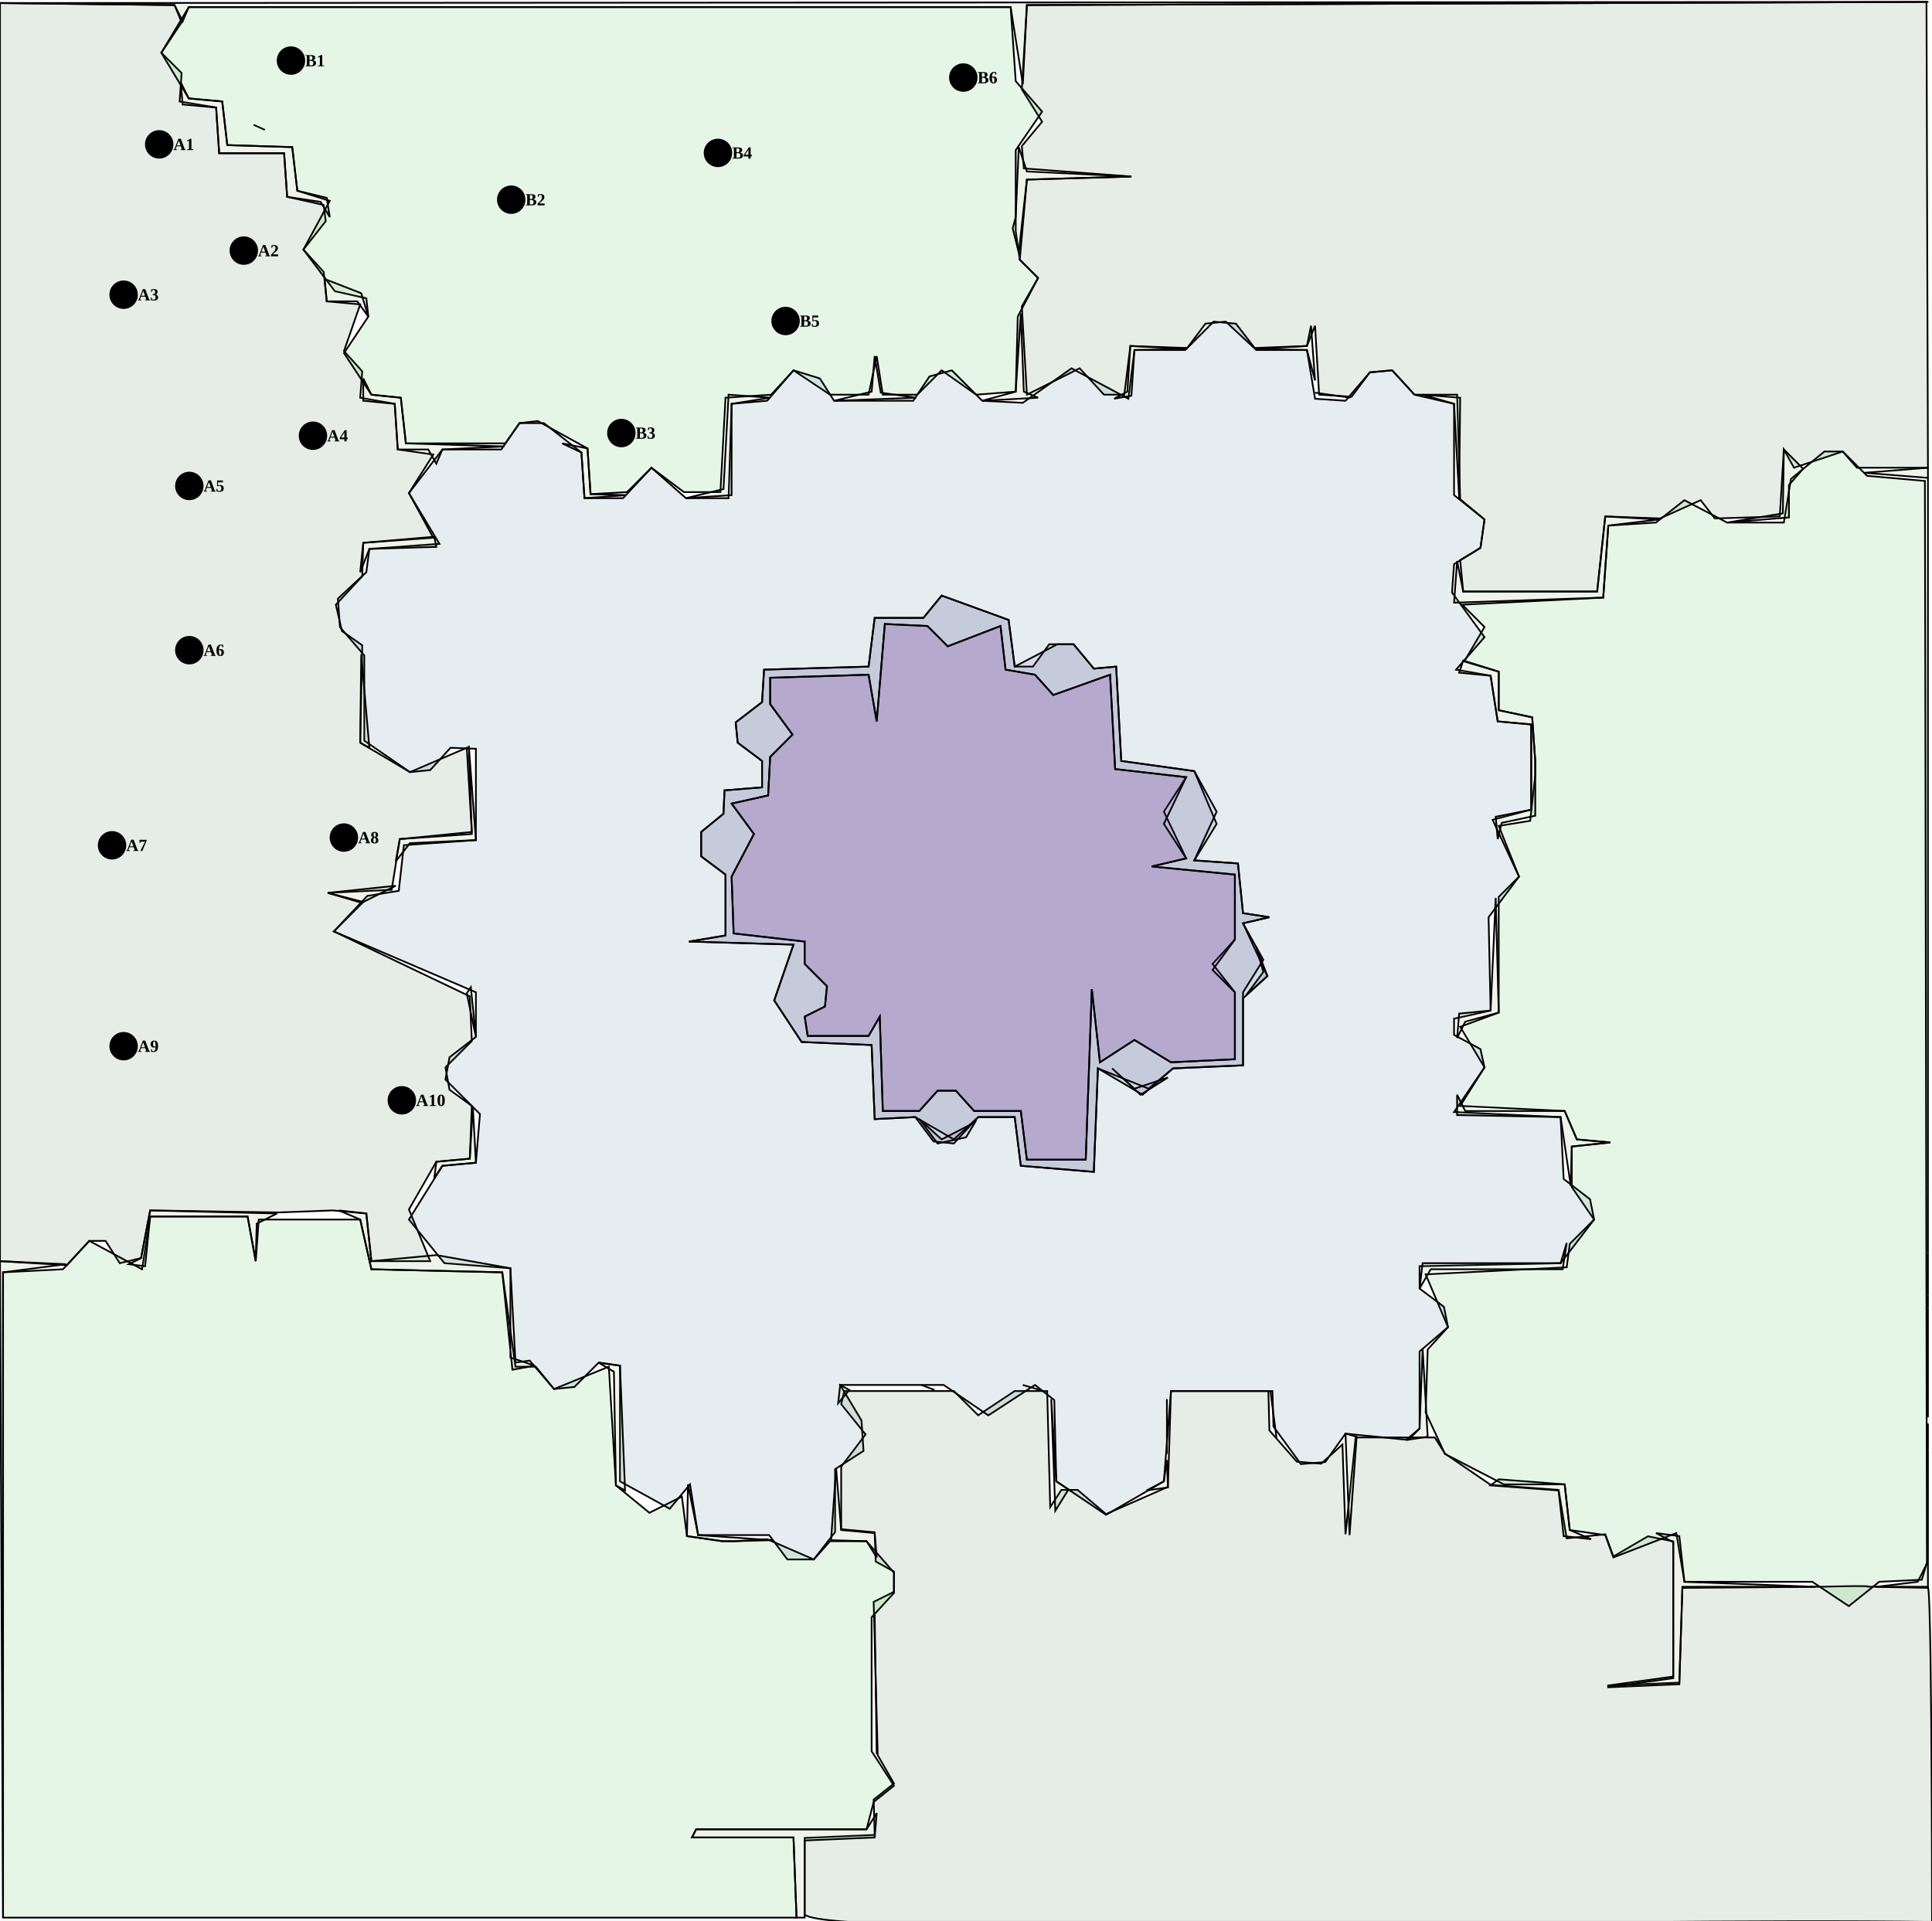
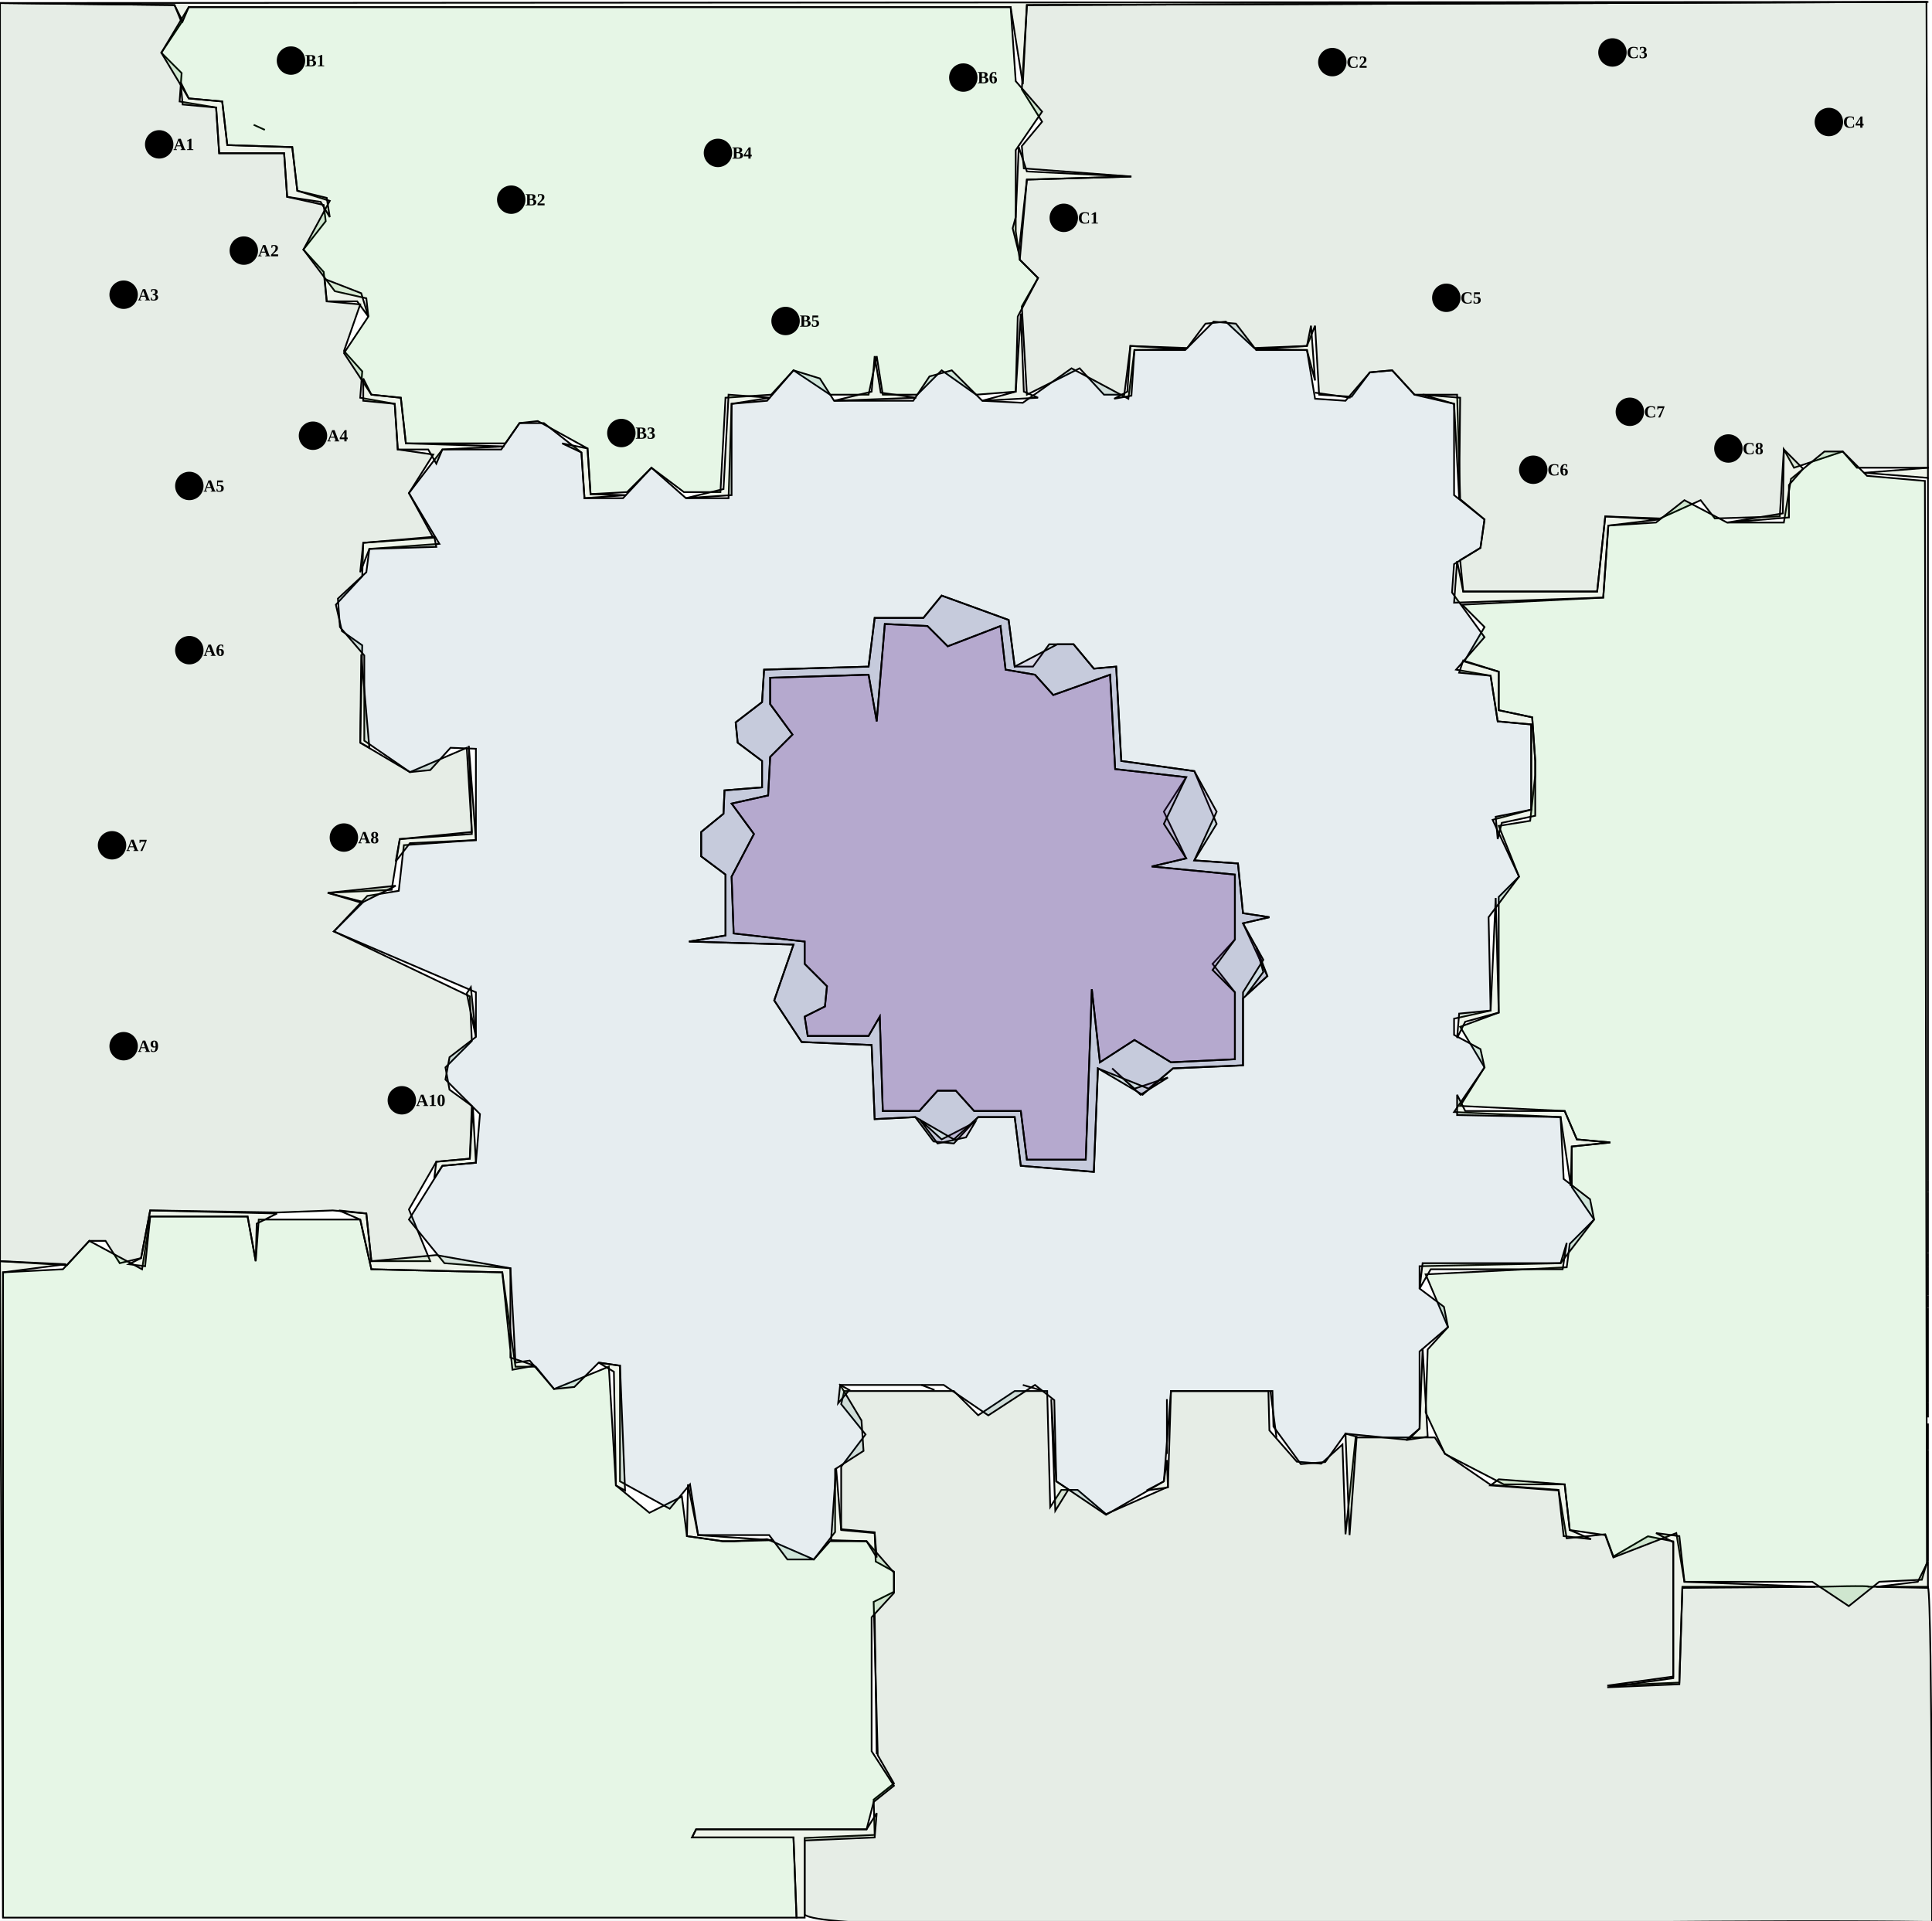
<svg xmlns="http://www.w3.org/2000/svg" width="1360" height="1352" viewBox="0 0 1360 1352">
  <rect x="0" y="0" width="1360" height="1352" fill="white" />
  <g>
    <path d="M 0 2.14 L 122.86 3.57 L 127.86 15.71 L 113.57 37.14 L 127.86 51.43 L 126.43 71.43 L 152.14 75.71 L 154.29 107.86 L 200 107.86 L 202.14 138.57 L 227.86 144.29 L 229.29 155.71 L 213.57 175.71 L 227.86 191.43 L 230 212.14 L 253.57 214.29 L 242.14 247.14 L 255 261.43 L 253.57 280 L 277.86 284.29 L 280 316.43 L 305 320 L 287.86 347.14 L 305 378.57 L 255.71 382.14 L 255 405.71 L 236.43 425.71 L 240.71 444.29 L 255 454.29 L 253.57 522.86 L 288.57 543.57 L 328.57 526.43 L 332.14 585.71 L 281.43 590.71 L 275.71 626.43 L 230.71 628.57 L 255 635.71 L 235 655.71 L 330.71 701.43 L 332.14 732.86 L 313.57 751.43 L 316.43 767.14 L 332.14 778.57 L 330.71 815.71 L 307.14 817.86 L 287.86 851.43 L 302.86 887.86 L 261.43 887.86 L 257.86 854.29 L 234.29 852.14 L 195.71 853.57 L 105.71 852.14 L 99.29 885.71 L 84.29 889.29 L 74.29 873.57 L 62.86 873.57 L 47.14 890.71 L 0 887.86 L 0 2.14 Z" fill="#024701" fill-opacity="0.10" stroke="#000000" stroke-width="1.2" />
    <path d="M 1357.14 329.29 L 1307.14 329.29 L 1297.14 317.86 L 1262.86 329.29 L 1255.71 316.43 L 1252.86 363.57 L 1207.14 365 L 1197.14 352.14 L 1168.57 365 L 1130 363.57 L 1124.29 416.43 L 1030 416.43 L 1027.86 394.29 L 1042.14 385.71 L 1045 365.71 L 1027.86 351.43 L 1025.71 277.86 L 995.71 277.86 L 980 260.71 L 964.29 262.14 L 951.43 279.29 L 928.57 277.86 L 925.71 229.29 L 920 243.57 L 882.86 245 L 862.86 226.43 L 848.57 227.86 L 835.71 245 L 795.71 243.57 L 791.43 277.86 L 777.14 277.86 L 760 259.29 L 722.86 277.86 L 719.29 215.71 L 730.71 195.71 L 717.86 182.86 L 722.86 126.43 L 796.43 124.29 L 720.71 118.57 L 719.29 102.86 L 733.57 85.71 L 719.29 62.86 L 722.86 3.57 L 1356.118 1.352 L 1357.14 329.29 Z" fill="#024701" fill-opacity="0.10" stroke="#000000" stroke-width="1.2" />
    <path d="M1357.14,830.71 L1357.14,336.43 Z" fill="#024701" fill-opacity="0.10" stroke="#000000" stroke-width="1.2" />
    <path d="M1357.14,882.14 L1357.14,839.29 Z" fill="#024701" fill-opacity="0.10" stroke="#000000" stroke-width="1.2" />
    <path d="M1357.14,912.14 L1357.14,892.14 Z" fill="#024701" fill-opacity="0.10" stroke="#000000" stroke-width="1.2" />
    <path d="M1357.14,987.86 L1357.14,920.71 Z" fill="#024701" fill-opacity="0.10" stroke="#000000" stroke-width="1.2" />
    <path d="M1357.14,1099.29 L1357.14,1020.71 Z" fill="#024701" fill-opacity="0.10" stroke="#000000" stroke-width="1.2" />
    <path d="M 566.43 1347.89 L 566.43 1293.91 L 615.71 1291.78 L 615 1266.92 L 629.29 1255.56 L 617.86 1235.67 L 615 1127.72 L 629.29 1120.62 L 629.29 1106.41 L 616.43 1099.31 L 615.71 1078.72 L 592.14 1076.58 L 592.14 1032.56 L 609.29 1009.83 L 592.14 988.517 L 594.29 979.29 L 671.43 979.29 L 688.57 996.333 L 714.29 979.29 L 737.14 979.29 L 739.29 1060.96 L 747.14 1048.89 L 758.57 1048.89 L 778.57 1065.93 L 822.14 1046.75 L 824.29 979.29 L 892.86 979.29 L 893.57 1006.98 L 912.86 1029.01 L 930 1030.42 L 945 1016.92 L 947.14 1080.13 L 954.29 1011.95 L 1010 1011.95 L 1017.14 1023.32 L 1049.29 1045.33 L 1097.14 1048.89 L 1102.86 1082.98 L 1130 1080.13 L 1135.71 1095.76 L 1160 1081.56 L 1177.86 1085.11 L 1177.86 1180.28 L 1131.43 1186.67 L 1182.14 1184.54 L 1184.29 1117.07 L 1282.86 1117.07 C 1282.86 1117.07 1317.16 1116.04 1315.71 1117.07 L 1357.14 1117.07 C 1360.34 1124.97 1359.992 1413.1 1360.071 1361.619 C 1360.118 1330.863 1410.033 1353.778 1360.432 1353.051 C 1127.58 1349.638 585.441 1365.21 566.43 1347.89 Z" fill="#024701" fill-opacity="0.10" stroke="#000000" stroke-width="1.2" style="" />
    <path d="M178.57,87.86 L186.43,91.43 L178.57,87.86 Z" fill="#024701" fill-opacity="0.10" stroke="#000000" stroke-width="1.2" />
    <path d="M398.57,106.43 L398.57,106.43 Z" fill="#024701" fill-opacity="0.10" stroke="#000000" stroke-width="1.2" />
    <path d="M427.14,186.43 L427.14,186.43 Z" fill="#024701" fill-opacity="0.10" stroke="#000000" stroke-width="1.2" />
    <path d="M558.57,207.86 L558.57,207.86 Z" fill="#024701" fill-opacity="0.10" stroke="#000000" stroke-width="1.2" />
    <path d="M692.86,242.14 L692.86,242.14 Z" fill="#024701" fill-opacity="0.10" stroke="#000000" stroke-width="1.2" />
    <path d="M1315.71,937.86 L1315.71,937.86 Z" fill="#024701" fill-opacity="0.10" stroke="#000000" stroke-width="1.2" />
    <path d="M100.00,949.29 L100.00,949.29 Z" fill="#024701" fill-opacity="0.10" stroke="#000000" stroke-width="1.2" />
    <path d="M1184.29,986.43 L1184.29,986.43 Z" fill="#024701" fill-opacity="0.10" stroke="#000000" stroke-width="1.2" />
    <path d="M307.14,1083.57 L307.14,1083.57 Z" fill="#024701" fill-opacity="0.10" stroke="#000000" stroke-width="1.2" />
    <path d="M54.29,1130.71 L54.29,1130.71 Z" fill="#024701" fill-opacity="0.10" stroke="#000000" stroke-width="1.2" />
    <path d="M478.57,1137.86 L478.57,1137.86 Z" fill="#024701" fill-opacity="0.10" stroke="#000000" stroke-width="1.2" />
    <path d="M258.57,1230.71 L258.57,1230.71 Z" fill="#024701" fill-opacity="0.10" stroke="#000000" stroke-width="1.2" />
    <path d="M 2.14 1350 L 2.14 895.71 L 44.29 893.57 L 62.86 873.57 L 100 893.57 L 105.71 856.43 L 174.29 856.43 L 180 887.86 L 182.14 858.57 L 253.57 858.57 L 261.43 893.57 L 353.57 895.71 L 362.86 962.14 L 377.14 962.14 L 390 977.86 L 428.57 962.14 L 433.57 1045.71 L 457.14 1065 L 480 1053.57 L 483.57 1081.43 L 508.57 1085 L 517.14 1085 L 540 1083.57 L 572.86 1097.86 L 584.29 1085 L 610 1085 L 629.29 1107.14 L 629.29 1121.43 L 613.57 1138.57 L 613.57 1232.86 L 629.29 1257.14 L 615 1268.57 L 610 1287.86 L 490 1287.86 L 487.14 1293.57 L 558.57 1293.57 L 560.71 1350 L 2.14 1350 Z" fill="#01a903" fill-opacity="0.10" stroke="#000000" stroke-width="1.2" />
    <path d="M 132.86 5 L 711.43 5 L 715 57.14 L 733.57 78.57 L 715 105.71 L 715 152.86 L 715 162.86 L 717.86 182.86 L 730.71 195.71 L 716.43 222.86 L 715 275.71 L 687.14 277.86 L 662.86 260.71 L 645.71 277.86 L 621.43 277.86 L 617.14 250.71 L 611.43 277.86 L 584.29 277.86 L 558.57 260.71 L 542.86 277.86 L 510.71 280 L 507.14 346.43 L 481.43 346.43 L 458.57 329.29 L 441.43 346.43 L 415.71 347.86 L 413.57 315.71 L 378.57 296.43 L 365.71 297.86 L 355.71 312.14 L 285.71 312.14 L 282.14 280 L 261.43 277.86 L 242.14 248.57 L 259.29 222.86 L 257.86 210 L 235.71 205 L 213.57 175.71 L 232.14 141.43 L 209.29 134.29 L 205.71 103.57 L 160 102.14 L 156.43 71.43 L 132.86 69.29 L 113.57 37.14 L 132.86 5 Z" fill="#01a903" fill-opacity="0.10" stroke="#000000" stroke-width="1.2" />
    <path d="M 1284.29 317.86 L 1297.14 317.86 L 1314.29 335 L 1355 338.57 L 1356.43 1100 L 1352.86 1112.14 L 1322.86 1113.57 L 1301.43 1130.71 L 1275.71 1113.57 L 1185.71 1113.57 L 1180 1079.29 L 1135.71 1096.43 L 1130 1080.71 L 1105 1077.14 L 1101.43 1045 L 1058.57 1045 L 1017.14 1023.57 L 1003.57 994.29 L 1005 950 L 1019.29 934.29 L 1003.57 897.14 L 1102.86 892.14 L 1105 875.71 L 1122.14 858.57 L 1106.43 835.71 L 1106.43 807.14 L 1133.57 804.29 L 1110 802.14 L 1101.43 782.14 L 1027.86 778.57 L 1045 751.43 L 1027.86 722.86 L 1055 712.86 L 1055 631.43 L 1069.29 617.14 L 1055 581.43 L 1077.14 577.86 L 1080.71 545.71 L 1080.71 535.71 L 1078.57 505 L 1055 500 L 1055 472.86 L 1030.71 465.71 L 1045 441.43 L 1029.29 425.71 L 1128.57 420.71 L 1132.14 370 L 1165.71 367.86 L 1185.71 352.14 L 1215.71 367.86 L 1255.71 367.86 L 1260.71 337.14 L 1284.29 317.86 Z" fill="#01a903" fill-opacity="0.10" stroke="#000000" stroke-width="1.2" />
    <path d="M 854.29 226.43 L 870 227.86 L 884.29 246.43 L 920 246.43 L 925.71 280.71 L 947.14 282.14 L 964.29 262.14 L 980 260.71 L 995.71 277.86 L 1023.57 284.29 L 1023.57 348.57 L 1045 365.71 L 1042.14 385.71 L 1023.57 397.14 L 1022.14 417.14 L 1045 448.57 L 1025 471.43 L 1049.29 475.71 L 1054.29 507.86 L 1077.86 510 L 1077.86 570 L 1050.71 577.14 L 1069.29 617.14 L 1047.86 645.71 L 1049.29 711.43 L 1023.57 717.14 L 1023.57 728.57 L 1042.14 738.57 L 1045 751.43 L 1023.57 782.86 L 1098.57 786.43 L 1100.71 830 L 1119.29 844.29 L 1122.14 858.57 L 1098.57 889.29 L 999.29 891.43 L 999.29 907.14 L 1016.43 920 L 1019.29 934.29 L 999.29 951.43 L 999.29 1005.71 L 990 1013.57 L 947.14 1009.29 L 932.86 1029.29 L 915.71 1030.71 L 896.43 1004.29 L 895.71 979.29 L 824.29 979.29 L 819.29 1042.86 L 778.57 1066.43 L 743.57 1042.86 L 742.14 985.71 L 728.57 975 L 695.71 996.43 L 664.29 975 L 591.43 975 L 606.43 1000 L 607.86 1021.43 L 587.86 1034.29 L 587.86 1078.57 L 572.86 1097.86 L 554.29 1097.86 L 541.43 1080.71 L 491.43 1080.71 L 485.71 1045 L 471.43 1062.14 L 436.43 1042.86 L 436.43 961.43 L 421.43 959.29 L 404.29 976.43 L 390 977.86 L 372.86 957.86 L 362.86 959.29 L 359.29 892.86 L 312.86 889.29 L 287.86 858.57 L 311.43 820.71 L 335 818.57 L 337.86 784.29 L 313.57 760 L 316.43 744.29 L 335 730 L 335 698.57 L 235 655.71 L 258.57 630.71 L 280.71 627.14 L 284.29 595 L 335 591.43 L 335 527.14 L 317.14 526.43 L 302.86 542.14 L 288.57 543.57 L 256.43 521.43 L 256.43 461.43 L 239.29 441.43 L 237.86 421.43 L 257.86 402.86 L 260 386.43 L 309.29 382.86 L 287.86 347.14 L 311.43 316.43 L 352.86 316.43 L 365.71 297.86 L 382.86 297.86 L 409.29 318.57 L 411.43 350.71 L 438.57 350.71 L 458.57 329.29 L 482.86 350.71 L 512.86 350.71 L 515 284.29 L 540 282.14 L 558.57 260.71 L 577.14 266.43 L 587.14 282.14 L 642.86 282.14 L 654.29 265 L 670 260.71 L 691.43 282.14 L 720 283.57 L 754.29 259.29 L 794.29 280.71 L 798.57 246.43 L 834.29 246.43 L 854.29 226.43 Z" fill="#034e6a" fill-opacity="0.10" stroke="#000000" stroke-width="1.2" />
    <path d="M662.86,419.29 L650.00,435.00 L615.71,435.00 L611.43,469.29 L537.86,471.43 L536.43,494.29 L517.86,508.57 L519.29,522.86 L536.43,535.71 L536.43,554.29 L510.00,556.43 L509.29,572.86 L493.57,585.71 L493.57,602.86 L510.71,615.71 L510.71,658.57 L485.00,662.86 L558.57,665.00 L545.00,704.29 L564.29,733.57 L613.57,735.71 L615.71,787.86 L644.29,786.43 L657.14,803.57 L671.43,805.00 L688.57,786.43 L714.29,786.43 L718.57,820.71 L770.00,825.00 L772.86,752.14 L804.29,770.71 L825.71,752.14 L875.00,750.00 L875.00,702.86 L892.14,687.14 L875.00,650.00 L893.57,645.71 L875.00,642.86 L871.43,607.86 L840.71,605.71 L856.43,580.00 L840.71,542.86 L789.29,535.71 L785.71,469.29 L770.00,470.71 L755.71,453.57 L738.57,453.57 L727.14,469.29 L714.29,469.29 L710.00,436.43 L662.86,419.29 Z" fill="#034e6a" fill-opacity="0.10" stroke="#000000" stroke-width="1.2" />
    <path d="M798.57,423.57 L798.57,423.57 Z" fill="#034e6a" fill-opacity="0.10" stroke="#000000" stroke-width="1.2" />
    <path d="M622.86,439.29 L652.86,440.71 L667.14,455.00 L704.29,440.71 L707.86,471.43 L728.57,475.00 L741.43,489.29 L781.43,475.00 L785.00,541.43 L835.00,547.14 L819.29,571.43 L835.00,604.29 L810.71,610.00 L869.29,615.71 L869.29,661.43 L853.57,678.57 L869.29,698.57 L869.29,745.71 L824.29,747.86 L798.57,732.14 L774.29,747.86 L768.57,696.43 L764.29,816.43 L722.86,816.43 L718.57,782.14 L685.71,782.14 L672.86,767.86 L660.00,767.86 L647.14,782.14 L621.43,782.14 L619.29,715.71 L611.43,729.29 L568.57,729.29 L566.43,715.71 L580.71,708.57 L582.14,694.29 L566.43,678.57 L566.43,662.86 L516.43,657.14 L515.00,617.14 L530.71,587.14 L515.00,565.71 L540.71,560.00 L542.14,532.86 L557.86,517.14 L542.14,495.71 L542.14,477.14 L611.43,475.00 L617.14,507.86 L622.86,439.29 Z" fill="#600880" fill-opacity="0.10" stroke="#000000" stroke-width="1.2" />
    <path d="M738.57,453.57 L738.57,453.57 Z" fill="#600880" fill-opacity="0.10" stroke="#000000" stroke-width="1.2" />
    <path d="M884.29,666.43 L892.14,687.14 L877.14,700.71 L889.29,684.29 L884.29,666.43 Z" fill="#600880" fill-opacity="0.10" stroke="#000000" stroke-width="1.2" />
    <path d="M782.86,752.14 L798.57,766.43 L822.14,758.57 L802.86,770.71 L782.86,752.14 Z" fill="#600880" fill-opacity="0.10" stroke="#000000" stroke-width="1.2" />
    <path d="M647.14,787.86 L662.86,802.14 L686.43,790.00 L680.00,800.71 L660.00,805.00 L647.14,787.86 Z" fill="#600880" fill-opacity="0.10" stroke="#000000" stroke-width="1.2" />
    <path d="M891.43,837.86 L891.43,837.86 Z" fill="#600880" fill-opacity="0.10" stroke="#000000" stroke-width="1.2" />
    <path d="M914.29,839.29 L914.29,839.29 Z" fill="#600880" fill-opacity="0.10" stroke="#000000" stroke-width="1.2" />
    <path d="M900.00,840.71 L900.00,840.71 Z" fill="#600880" fill-opacity="0.10" stroke="#000000" stroke-width="1.2" />
    <path d="M921.43,840.71 L921.43,840.71 Z" fill="#600880" fill-opacity="0.10" stroke="#000000" stroke-width="1.2" />
    <path d="M724.29,887.86 L724.29,887.86 Z" fill="#600880" fill-opacity="0.10" stroke="#000000" stroke-width="1.2" />
    <path d="M727.14,902.14 L727.14,902.14 Z" fill="#600880" fill-opacity="0.10" stroke="#000000" stroke-width="1.2" />
    <path d="M735.71,902.14 L735.71,902.14 Z" fill="#600880" fill-opacity="0.10" stroke="#000000" stroke-width="1.2" />
    <path d="M742.86,903.57 L742.86,903.57 Z" fill="#600880" fill-opacity="0.10" stroke="#000000" stroke-width="1.2" />
    <path d="M562.86,960.71 L562.86,960.71 Z" fill="#600880" fill-opacity="0.10" stroke="#000000" stroke-width="1.2" />
    <path d="M515.71,969.29 L515.71,969.29 Z" fill="#600880" fill-opacity="0.10" stroke="#000000" stroke-width="1.2" />
    <path d="M565.71,969.29 L565.71,969.29 Z" fill="#600880" fill-opacity="0.10" stroke="#000000" stroke-width="1.2" />
    <path d="M 1357.471 1.352 L 722.86 3.57 L 720 59.29 L 711.43 5 L 132.86 5 L 128.57 15 L 122.86 3.57 L 0 2.14 L 1357.471 1.352 Z" fill="#528c2a" fill-opacity="0.10" stroke="#000000" stroke-width="1.2" />
    <path d="M1357.14,336.43 L1312.14,332.86 L1357.14,329.29 Z" fill="#528c2a" fill-opacity="0.10" stroke="#000000" stroke-width="1.2" />
    <path d="M1357.14,839.29 L1357.14,830.71 Z" fill="#528c2a" fill-opacity="0.10" stroke="#000000" stroke-width="1.2" />
    <path d="M0.00,887.86 L46.43,890.00 L2.14,895.71 L2.14,1350.00 Z" fill="#528c2a" fill-opacity="0.10" stroke="#000000" stroke-width="1.2" />
    <path d="M1357.14,892.14 L1357.14,882.14 Z" fill="#528c2a" fill-opacity="0.10" stroke="#000000" stroke-width="1.2" />
    <path d="M1357.14,920.71 L1357.14,912.14 Z" fill="#528c2a" fill-opacity="0.10" stroke="#000000" stroke-width="1.2" />
    <path d="M1357.14,997.86 L1357.14,987.86 Z" fill="#528c2a" fill-opacity="0.10" stroke="#000000" stroke-width="1.2" />
    <path d="M1357.14,1020.71 L1357.14,1002.14 Z" fill="#528c2a" fill-opacity="0.10" stroke="#000000" stroke-width="1.2" />
    <path d="M1357.14,1117.86 L1320.71,1117.14 L1350.00,1113.57 L1357.14,1099.29 Z" fill="#528c2a" fill-opacity="0.10" stroke="#000000" stroke-width="1.2" />
    <path d="M 560.71 1350 L 558.57 1293.57 L 487.14 1293.57 L 490 1287.86 L 610 1287.86 L 617.14 1276.43 L 615.71 1293.57 L 566.43 1295.71 L 566.43 1350 L 560.71 1350 Z" fill="#528c2a" fill-opacity="0.10" stroke="#000000" stroke-width="1.2" />
    <path d="M511.43,42.14 L511.43,42.14 Z" fill="#528c2a" fill-opacity="0.10" stroke="#000000" stroke-width="1.2" />
    <path d="M127.14,57.86 L132.86,69.29 L156.43,71.43 L160.00,102.14 L205.71,103.57 L209.29,134.29 L230.00,139.29 L232.14,152.86 L225.71,142.14 L202.14,138.57 L200.00,107.86 L154.29,107.86 L152.14,75.71 L128.57,73.57 L127.14,57.86 Z" fill="#528c2a" fill-opacity="0.10" stroke="#000000" stroke-width="1.2" />
    <path d="M181.43,69.29 L181.43,69.29 Z" fill="#528c2a" fill-opacity="0.10" stroke="#000000" stroke-width="1.2" />
    <path d="M 717.14 103.57 L 722.86 120.71 L 796.43 124.29 L 722.86 126.43 L 717.14 177.86 L 712.86 160.71 L 715 152.86 L 717.14 103.57 Z" fill="#528c2a" fill-opacity="0.10" stroke="#000000" stroke-width="1.2" />
    <path d="M427.14,166.43 L427.14,166.43 Z" fill="#528c2a" fill-opacity="0.10" stroke="#000000" stroke-width="1.2" />
    <path d="M772.86,173.57 L772.86,173.57 Z" fill="#528c2a" fill-opacity="0.10" stroke="#000000" stroke-width="1.2" />
    <path d="M228.57,196.43 L254.29,206.43 L259.29,222.86 L251.43,212.14 L230.00,212.14 L228.57,196.43 Z" fill="#528c2a" fill-opacity="0.10" stroke="#000000" stroke-width="1.2" />
    <path d="M691.43,220.71 L691.43,220.71 Z" fill="#528c2a" fill-opacity="0.10" stroke="#000000" stroke-width="1.2" />
    <path d="M718.57,220.71 L720.71,275.71 L730.71,280.00 L691.43,282.14 L715.00,275.71 L718.57,220.71 Z" fill="#528c2a" fill-opacity="0.10" stroke="#000000" stroke-width="1.2" />
    <path d="M922.86,229.29 L925.71,267.86 L920.00,246.43 L883.57,245.71 L920.00,243.57 L922.86,229.29 Z" fill="#528c2a" fill-opacity="0.10" stroke="#000000" stroke-width="1.2" />
    <path d="M795.71,243.57 L835.00,245.71 L798.57,246.43 L796.43,278.57 L784.29,280.71 L793.57,275.71 L795.71,243.57 Z" fill="#528c2a" fill-opacity="0.10" stroke="#000000" stroke-width="1.2" />
    <path d="M615.71,250.71 L620.00,276.43 L645.00,280.00 L587.14,282.14 L613.57,275.71 L615.71,250.71 Z" fill="#528c2a" fill-opacity="0.10" stroke="#000000" stroke-width="1.2" />
    <path d="M490.00,259.29 L490.00,259.29 Z" fill="#528c2a" fill-opacity="0.10" stroke="#000000" stroke-width="1.2" />
    <path d="M255.71,266.43 L261.43,277.86 L282.14,280.00 L285.71,312.14 L355.00,314.29 L311.43,316.43 L307.14,326.43 L301.43,316.43 L280.00,316.43 L277.86,284.29 L255.71,282.14 L255.71,266.43 Z" fill="#528c2a" fill-opacity="0.10" stroke="#000000" stroke-width="1.2" />
    <path d="M925.71,276.43 L950.71,280.00 L925.71,276.43 Z" fill="#528c2a" fill-opacity="0.10" stroke="#000000" stroke-width="1.2" />
    <path d="M512.86,277.86 L542.14,280.00 L515.00,284.29 L515.00,348.57 L482.86,350.71 L509.29,344.29 L512.86,277.86 Z" fill="#528c2a" fill-opacity="0.10" stroke="#000000" stroke-width="1.2" />
    <path d="M1001.43,277.86 L1027.86,280.00 L1027.14,350.71 L1023.57,284.29 L1001.43,277.86 Z" fill="#528c2a" fill-opacity="0.10" stroke="#000000" stroke-width="1.2" />
    <path d="M395.71,312.14 L413.57,315.71 L415.71,347.86 L440.71,348.57 L411.43,350.71 L409.29,318.57 L395.71,312.14 Z" fill="#528c2a" fill-opacity="0.10" stroke="#000000" stroke-width="1.2" />
    <path d="M1255.71,316.43 L1269.29,330.00 L1259.29,341.43 L1259.29,364.29 L1215.71,367.86 L1255.00,361.43 L1255.71,316.43 Z" fill="#528c2a" fill-opacity="0.10" stroke="#000000" stroke-width="1.2" />
    <path d="M1130.00,363.57 L1167.86,365.71 L1132.14,370.00 L1128.57,420.71 L1023.57,424.29 L1025.71,395.00 L1030.00,416.43 L1124.29,416.43 L1130.00,363.57 Z" fill="#528c2a" fill-opacity="0.10" stroke="#000000" stroke-width="1.2" />
    <path d="M305.71,377.86 L307.14,385.00 L260.00,386.43 L253.57,402.86 L255.71,382.14 L305.71,377.86 Z" fill="#528c2a" fill-opacity="0.10" stroke="#000000" stroke-width="1.2" />
    <path d="M1292.86,400.71 L1292.86,400.71 Z" fill="#528c2a" fill-opacity="0.10" stroke="#000000" stroke-width="1.2" />
    <path d="M1302.86,417.86 L1302.86,417.86 Z" fill="#528c2a" fill-opacity="0.10" stroke="#000000" stroke-width="1.2" />
    <path d="M254.29,460.71 L260.00,526.43 L253.57,522.86 L254.29,460.71 Z" fill="#528c2a" fill-opacity="0.10" stroke="#000000" stroke-width="1.2" />
    <path d="M 1030 465 L 1055 472.86 L 1055 500 L 1078.57 505 L 1080.71 535.71 L 1080.71 545.71 L 1080.71 574.29 L 1057.14 579.29 L 1054.29 590.71 L 1052.86 575 L 1077.86 570 L 1077.86 510 L 1054.29 507.86 L 1049.29 475.71 L 1027.14 473.57 L 1030 465 Z" fill="#528c2a" fill-opacity="0.10" stroke="#000000" stroke-width="1.2" />
    <path d="M1217.14,519.29 L1217.14,519.29 Z" fill="#528c2a" fill-opacity="0.10" stroke="#000000" stroke-width="1.2" />
    <path d="M330.00,525.00 L335.00,591.43 L288.57,593.57 L278.57,606.43 L281.43,590.71 L332.14,587.14 L330.00,525.00 Z" fill="#528c2a" fill-opacity="0.10" stroke="#000000" stroke-width="1.2" />
    <path d="M1127.14,557.86 L1127.14,557.86 Z" fill="#528c2a" fill-opacity="0.10" stroke="#000000" stroke-width="1.2" />
    <path d="M1232.86,607.86 L1232.86,607.86 Z" fill="#528c2a" fill-opacity="0.10" stroke="#000000" stroke-width="1.2" />
    <path d="M278.57,623.57 L255.71,635.00 L230.71,628.57 L278.57,623.57 Z" fill="#528c2a" fill-opacity="0.10" stroke="#000000" stroke-width="1.2" />
    <path d="M1052.86,632.14 L1055.00,712.86 L1031.43,719.29 L1025.71,730.71 L1027.14,713.57 L1049.29,711.43 L1052.86,632.14 Z" fill="#528c2a" fill-opacity="0.10" stroke="#000000" stroke-width="1.2" />
    <path d="M1292.86,647.86 L1292.86,647.86 Z" fill="#528c2a" fill-opacity="0.10" stroke="#000000" stroke-width="1.2" />
    <path d="M 328.57 699.29 L 331.43 695 L 335 730 L 328.57 699.29 Z" fill="#528c2a" fill-opacity="0.10" stroke="#000000" stroke-width="1.2" />
    <path d="M1025.71,770.71 L1031.43,782.14 L1101.43,782.14 L1110.00,802.14 L1133.57,804.29 L1106.43,807.14 L1105.71,835.00 L1098.57,786.43 L1025.71,785.00 L1025.71,770.71 Z" fill="#528c2a" fill-opacity="0.10" stroke="#000000" stroke-width="1.2" />
    <path d="M332.86,779.29 L335.00,818.57 L311.43,820.71 L305.71,829.29 L307.14,817.86 L330.71,815.71 L332.86,779.29 Z" fill="#528c2a" fill-opacity="0.10" stroke="#000000" stroke-width="1.2" />
    <path d="M 99.29 885.71 L 105.71 852.14 L 195 854.29 L 180.71 861.43 L 180 887.86 L 174.29 856.43 L 105.71 856.43 L 102.14 891.43 L 90.71 890 L 99.29 885.71 Z" fill="#528c2a" fill-opacity="0.10" stroke="#000000" stroke-width="1.2" />
    <path d="M 238.57 852.14 L 257.86 854.29 L 261.43 887.86 L 307.14 883.57 L 359.29 892.86 L 359.29 955.71 L 376.43 961.43 L 360.71 964.29 L 353.57 895.71 L 261.43 893.57 L 253.57 858.57 L 238.57 852.14 Z" fill="#528c2a" fill-opacity="0.10" stroke="#000000" stroke-width="1.2" />
    <path d="M1102.86,875.00 L1100.00,893.57 L1007.14,893.57 L999.29,907.14 L1001.43,889.29 L1098.57,889.29 L1102.86,875.00 Z" fill="#528c2a" fill-opacity="0.10" stroke="#000000" stroke-width="1.2" />
    <path d="M1180.00,925.00 L1180.00,925.00 Z" fill="#528c2a" fill-opacity="0.10" stroke="#000000" stroke-width="1.2" />
    <path d="M107.14,943.57 L107.14,943.57 Z" fill="#528c2a" fill-opacity="0.10" stroke="#000000" stroke-width="1.2" />
    <path d="M1001.43,949.29 L1005.00,1011.43 L991.43,1013.57 L999.29,1005.71 L1001.43,949.29 Z" fill="#528c2a" fill-opacity="0.10" stroke="#000000" stroke-width="1.2" />
    <path d="M421.43,959.29 L436.43,961.43 L440.00,1049.29 L433.57,1045.71 L432.14,965.71 L421.43,959.29 Z" fill="#528c2a" fill-opacity="0.10" stroke="#000000" stroke-width="1.2" />
    <path d="M1184.29,965.00 L1184.29,965.00 Z" fill="#528c2a" fill-opacity="0.10" stroke="#000000" stroke-width="1.2" />
    <path d="M591.43,975.00 L597.86,978.57 L590.00,987.86 L591.43,975.00 Z" fill="#528c2a" fill-opacity="0.10" stroke="#000000" stroke-width="1.2" />
    <path d="M648.57,975.00 L657.86,978.57 L648.57,975.00 Z" fill="#528c2a" fill-opacity="0.10" stroke="#000000" stroke-width="1.2" />
    <path d="M664.29,975.00 L664.29,975.00 Z" fill="#528c2a" fill-opacity="0.10" stroke="#000000" stroke-width="1.2" />
    <path d="M720.00,975.00 L732.14,978.57 L720.00,975.00 Z" fill="#528c2a" fill-opacity="0.10" stroke="#000000" stroke-width="1.2" />
    <path d="M894.29,979.29 L898.57,1012.14 L894.29,979.29 Z" fill="#528c2a" fill-opacity="0.10" stroke="#000000" stroke-width="1.2" />
    <path d="M1271.43,980.71 L1271.43,980.71 Z" fill="#528c2a" fill-opacity="0.10" stroke="#000000" stroke-width="1.2" />
    <path d="M740.00,985.00 L743.57,1042.86 L752.14,1048.57 L742.86,1063.57 L740.00,985.00 Z" fill="#528c2a" fill-opacity="0.10" stroke="#000000" stroke-width="1.2" />
    <path d="M821.43,985.00 L821.43,1023.57 L821.43,985.00 Z" fill="#528c2a" fill-opacity="0.10" stroke="#000000" stroke-width="1.2" />
    <path d="M947.14,1009.29 L955.00,1011.43 L950.00,1080.71 L947.14,1009.29 Z" fill="#528c2a" fill-opacity="0.10" stroke="#000000" stroke-width="1.2" />
    <path d="M 1049.29 1045.71 L 1055 1041.43 L 1101.43 1045 L 1105 1077.14 L 1120 1083.57 L 1100.71 1081.43 L 1097.14 1049.29 L 1049.29 1045.71 Z" fill="#528c2a" fill-opacity="0.10" stroke="#000000" stroke-width="1.2" />
    <path d="M821.43,1027.86 L822.14,1047.14 L807.14,1049.29 L819.29,1042.86 L821.43,1027.86 Z" fill="#528c2a" fill-opacity="0.10" stroke="#000000" stroke-width="1.2" />
    <path d="M588.57,1033.57 L592.14,1077.14 L615.71,1079.29 L617.14,1096.43 L610.00,1085.00 L585.00,1084.29 L588.57,1033.57 Z" fill="#528c2a" fill-opacity="0.10" stroke="#000000" stroke-width="1.2" />
    <path d="M237.14,1037.86 L237.14,1037.86 Z" fill="#528c2a" fill-opacity="0.10" stroke="#000000" stroke-width="1.2" />
    <path d="M 484.29 1045 L 491.43 1080.71 L 543.57 1084.29 L 517.14 1085 L 508.57 1085 L 483.57 1081.43 L 484.29 1045 Z" fill="#528c2a" fill-opacity="0.10" stroke="#000000" stroke-width="1.2" />
    <path d="M231.43,1047.86 L231.43,1047.86 Z" fill="#528c2a" fill-opacity="0.10" stroke="#000000" stroke-width="1.2" />
    <path d="M244.29,1055.00 L244.29,1055.00 Z" fill="#528c2a" fill-opacity="0.10" stroke="#000000" stroke-width="1.2" />
    <path d="M1165.71,1079.29 L1182.14,1081.43 L1185.71,1113.57 L1277.86,1117.14 L1184.29,1117.86 L1182.14,1185.71 L1131.43,1187.86 L1177.86,1181.43 L1177.86,1085.71 L1165.71,1079.29 Z" fill="#528c2a" fill-opacity="0.10" stroke="#000000" stroke-width="1.2" />
    <path d="M54.29,1109.29 L54.29,1109.29 Z" fill="#528c2a" fill-opacity="0.10" stroke="#000000" stroke-width="1.2" />
    <path d="M615.71,1136.43 L617.14,1235.00 L615.71,1136.43 Z" fill="#528c2a" fill-opacity="0.10" stroke="#000000" stroke-width="1.2" />
    <path d="M1285.71,1167.86 L1285.71,1167.86 Z" fill="#528c2a" fill-opacity="0.10" stroke="#000000" stroke-width="1.2" />
    <path d="M518.57,1237.86 L518.57,1237.86 Z" fill="#528c2a" fill-opacity="0.10" stroke="#000000" stroke-width="1.2" />
    <path d="M190.00,1290.71 L190.00,1290.71 Z" fill="#528c2a" fill-opacity="0.10" stroke="#000000" stroke-width="1.2" />
    <path d="M422.86,1309.29 L422.86,1309.29 Z" fill="#528c2a" fill-opacity="0.10" stroke="#000000" stroke-width="1.2" />
    <path d="M662.86,419.29 L710.00,436.43 L714.29,469.29 L744.29,453.57 L755.71,453.57 L770.00,470.71 L785.71,469.29 L789.29,535.71 L840.71,542.86 L856.43,571.43 L840.71,605.71 L871.43,607.86 L875.00,642.86 L893.57,645.71 L875.00,650.00 L889.29,675.71 L875.00,698.57 L875.00,750.00 L825.71,752.14 L808.57,766.43 L772.86,752.14 L770.00,825.00 L718.57,820.71 L714.29,786.43 L688.57,786.43 L671.43,802.14 L644.29,786.43 L615.71,787.86 L613.57,735.71 L564.29,733.57 L545.00,704.29 L558.57,665.00 L485.00,662.86 L510.71,658.57 L510.71,615.71 L493.57,602.86 L493.57,585.71 L509.29,572.86 L510.00,556.43 L536.43,554.29 L536.43,535.71 L519.29,522.86 L517.86,508.57 L536.43,494.29 L537.86,471.43 L611.43,469.29 L615.71,435.00 L650.00,435.00 L662.86,419.29 Z" fill="#742fa3" fill-opacity="0.10" stroke="#000000" stroke-width="1.2" />
    <path d="M798.57,423.57 L798.57,423.57 Z" fill="#742fa3" fill-opacity="0.10" stroke="#000000" stroke-width="1.2" />
    <path d="M622.86,439.29 L617.14,507.86 L611.43,475.00 L542.14,477.14 L542.14,495.71 L557.86,517.14 L542.14,532.86 L540.71,560.00 L515.00,565.71 L530.71,587.14 L515.00,617.14 L516.43,657.14 L566.43,662.86 L566.43,678.57 L582.14,694.29 L580.71,708.57 L566.43,715.71 L568.57,729.29 L611.43,729.29 L619.29,715.71 L621.43,782.14 L647.14,782.14 L660.00,767.86 L672.86,767.86 L685.71,782.14 L718.57,782.14 L722.86,816.43 L764.29,816.43 L768.57,696.43 L774.29,747.86 L798.57,732.14 L824.29,747.86 L869.29,745.71 L869.29,698.57 L853.57,682.86 L869.29,661.43 L869.29,615.71 L810.71,610.00 L835.00,604.29 L819.29,580.00 L835.00,547.14 L785.00,541.43 L781.43,475.00 L741.43,489.29 L728.57,475.00 L707.86,471.43 L704.29,440.71 L667.14,455.00 L652.86,440.71 L622.86,439.29 Z" fill="#742fa3" fill-opacity="0.10" stroke="#000000" stroke-width="1.2" />
    <polyline style="fill: rgb(216, 216, 216); stroke: rgb(0, 0, 0);" points="1510.821 1266.333" />
  </g>
  <g class="point" data-id="A1" data-label="A1 点" data-default-hours="3">
    <circle class="hotspot" cx="112.06" cy="101.63" r="10" />
    <text class="hotspot-label" x="122.06" y="105.63" fill="black" font-weight="bold">A1</text>
  </g>
  <g class="point" data-id="A2" data-label="A2 点" data-default-hours="3">
    <circle class="hotspot" cx="171.63" cy="176.43" r="10" />
    <text class="hotspot-label" x="181.63" y="180.43" fill="black" font-weight="bold">A2</text>
  </g>
  <g class="point" data-id="A3" data-label="A3 点" data-default-hours="3">
    <circle class="hotspot" cx="87.03" cy="207.47" r="10" />
    <text class="hotspot-label" x="97.03" y="211.47" fill="black" font-weight="bold">A3</text>
  </g>
  <g class="point" data-id="A4" data-label="A4 点" data-default-hours="3">
    <circle class="hotspot" cx="220.31" cy="306.75" r="10" />
    <text class="hotspot-label" x="230.31" y="310.75" fill="black" font-weight="bold">A4</text>
  </g>
  <g class="point" data-id="A5" data-label="A5 点" data-default-hours="3">
    <circle class="hotspot" cx="133.27" cy="342.11" r="10" />
    <text class="hotspot-label" x="143.27" y="346.11" fill="black" font-weight="bold">A5</text>
  </g>
  <g class="point" data-id="A6" data-label="A6 点" data-default-hours="3">
    <circle class="hotspot" cx="133.27" cy="457.72" r="10" />
    <text class="hotspot-label" x="143.27" y="461.72" fill="black" font-weight="bold">A6</text>
  </g>
  <g class="point" data-id="A7" data-label="A7 点" data-default-hours="3">
    <circle class="hotspot" cx="78.87" cy="595.08" r="10" />
    <text class="hotspot-label" x="88.87" y="599.08" fill="black" font-weight="bold">A7</text>
  </g>
  <g class="point" data-id="A8" data-label="A8 点" data-default-hours="3">
    <circle class="hotspot" cx="242.07" cy="589.64" r="10" />
    <text class="hotspot-label" x="252.07" y="593.64" fill="black" font-weight="bold">A8</text>
  </g>
  <g class="point" data-id="A9" data-label="A9 点" data-default-hours="3">
    <circle class="hotspot" cx="87.03" cy="736.52" r="10" />
    <text class="hotspot-label" x="97.03" y="740.52" fill="black" font-weight="bold">A9</text>
  </g>
  <g class="point" data-id="A10" data-label="A10 点" data-default-hours="3">
    <circle class="hotspot" cx="282.87" cy="774.6" r="10" />
    <text class="hotspot-label" x="292.87" y="778.6" fill="black" font-weight="bold">A10</text>
  </g>
  <g class="point" data-id="B1" data-label="B1 点" data-default-hours="3">
    <circle class="hotspot" cx="204.82" cy="42.65" r="10" />
    <text class="hotspot-label" x="214.82" y="46.65" fill="black" font-weight="bold">B1</text>
  </g>
  <g class="point" data-id="B2" data-label="B2 点" data-default-hours="3">
    <circle class="hotspot" cx="359.87" cy="140.57" r="10" />
    <text class="hotspot-label" x="369.87" y="144.57" fill="black" font-weight="bold">B2</text>
  </g>
  <g class="point" data-id="B3" data-label="B3 点" data-default-hours="3">
    <circle class="hotspot" cx="437.39" cy="304.86" r="10" />
    <text class="hotspot-label" x="447.39" y="308.86" fill="black" font-weight="bold">B3</text>
  </g>
  <g class="point" data-id="B4" data-label="B4 点" data-default-hours="3">
    <circle class="hotspot" cx="505.39" cy="107.65" r="10" />
    <text class="hotspot-label" x="515.39" y="111.65" fill="black" font-weight="bold">B4</text>
  </g>
  <g class="point" data-id="B5" data-label="B5 点" data-default-hours="3">
    <circle class="hotspot" cx="552.99" cy="225.98" r="10" />
    <text class="hotspot-label" x="562.99" y="229.98" fill="black" font-weight="bold">B5</text>
  </g>
  <g class="point" data-id="B6" data-label="B6 点" data-default-hours="3">
    <circle class="hotspot" cx="678.11" cy="54.61" r="10" />
    <text class="hotspot-label" x="688.11" y="58.61" fill="black" font-weight="bold">B6</text>
  </g>
+   <g class="point" data-id="C1" data-label="C1 点" data-default-hours="3">
+     <circle class="hotspot" cx="748.83" cy="153.35" r="10" />
+     <text class="hotspot-label" x="758.83" y="157.35" fill="black" font-weight="bold">C1</text>
+   </g>
+   <g class="point" data-id="C2" data-label="C2 点" data-default-hours="3">
+     <circle class="hotspot" cx="937.87" cy="43.73" r="10" />
+     <text class="hotspot-label" x="947.87" y="47.73" fill="black" font-weight="bold">C2</text>
+   </g>
+   <g class="point" data-id="C3" data-label="C3 点" data-default-hours="3">
+     <circle class="hotspot" cx="1135.07" cy="36.93" r="10" />
+     <text class="hotspot-label" x="1145.07" y="40.93" fill="black" font-weight="bold">C3</text>
+   </g>
+   <g class="point" data-id="C4" data-label="C4 点" data-default-hours="3">
+     <circle class="hotspot" cx="1287.4" cy="85.89" r="10" />
+     <text class="hotspot-label" x="1297.4" y="89.89" fill="black" font-weight="bold">C4</text>
+   </g>
+   <g class="point" data-id="C5" data-label="C5 点" data-default-hours="3">
+     <circle class="hotspot" cx="1018.11" cy="209.65" r="10" />
+     <text class="hotspot-label" x="1028.11" y="213.65" fill="black" font-weight="bold">C5</text>
+   </g>
+   <g class="point" data-id="C6" data-label="C6 点" data-default-hours="3">
+     <circle class="hotspot" cx="1079.31" cy="330.7" r="10" />
+     <text class="hotspot-label" x="1089.31" y="334.7" fill="black" font-weight="bold">C6</text>
+   </g>
+   <g class="point" data-id="C7" data-label="C7 点" data-default-hours="3">
+     <circle class="hotspot" cx="1147.31" cy="289.9" r="10" />
+     <text class="hotspot-label" x="1157.31" y="293.9" fill="black" font-weight="bold">C7</text>
+   </g>
+   <g class="point" data-id="C8" data-label="C8 点" data-default-hours="3">
+     <circle class="hotspot" cx="1216.67" cy="315.74" r="10" />
+     <text class="hotspot-label" x="1226.67" y="319.74" fill="black" font-weight="bold">C8</text>
+   </g>
</svg>
